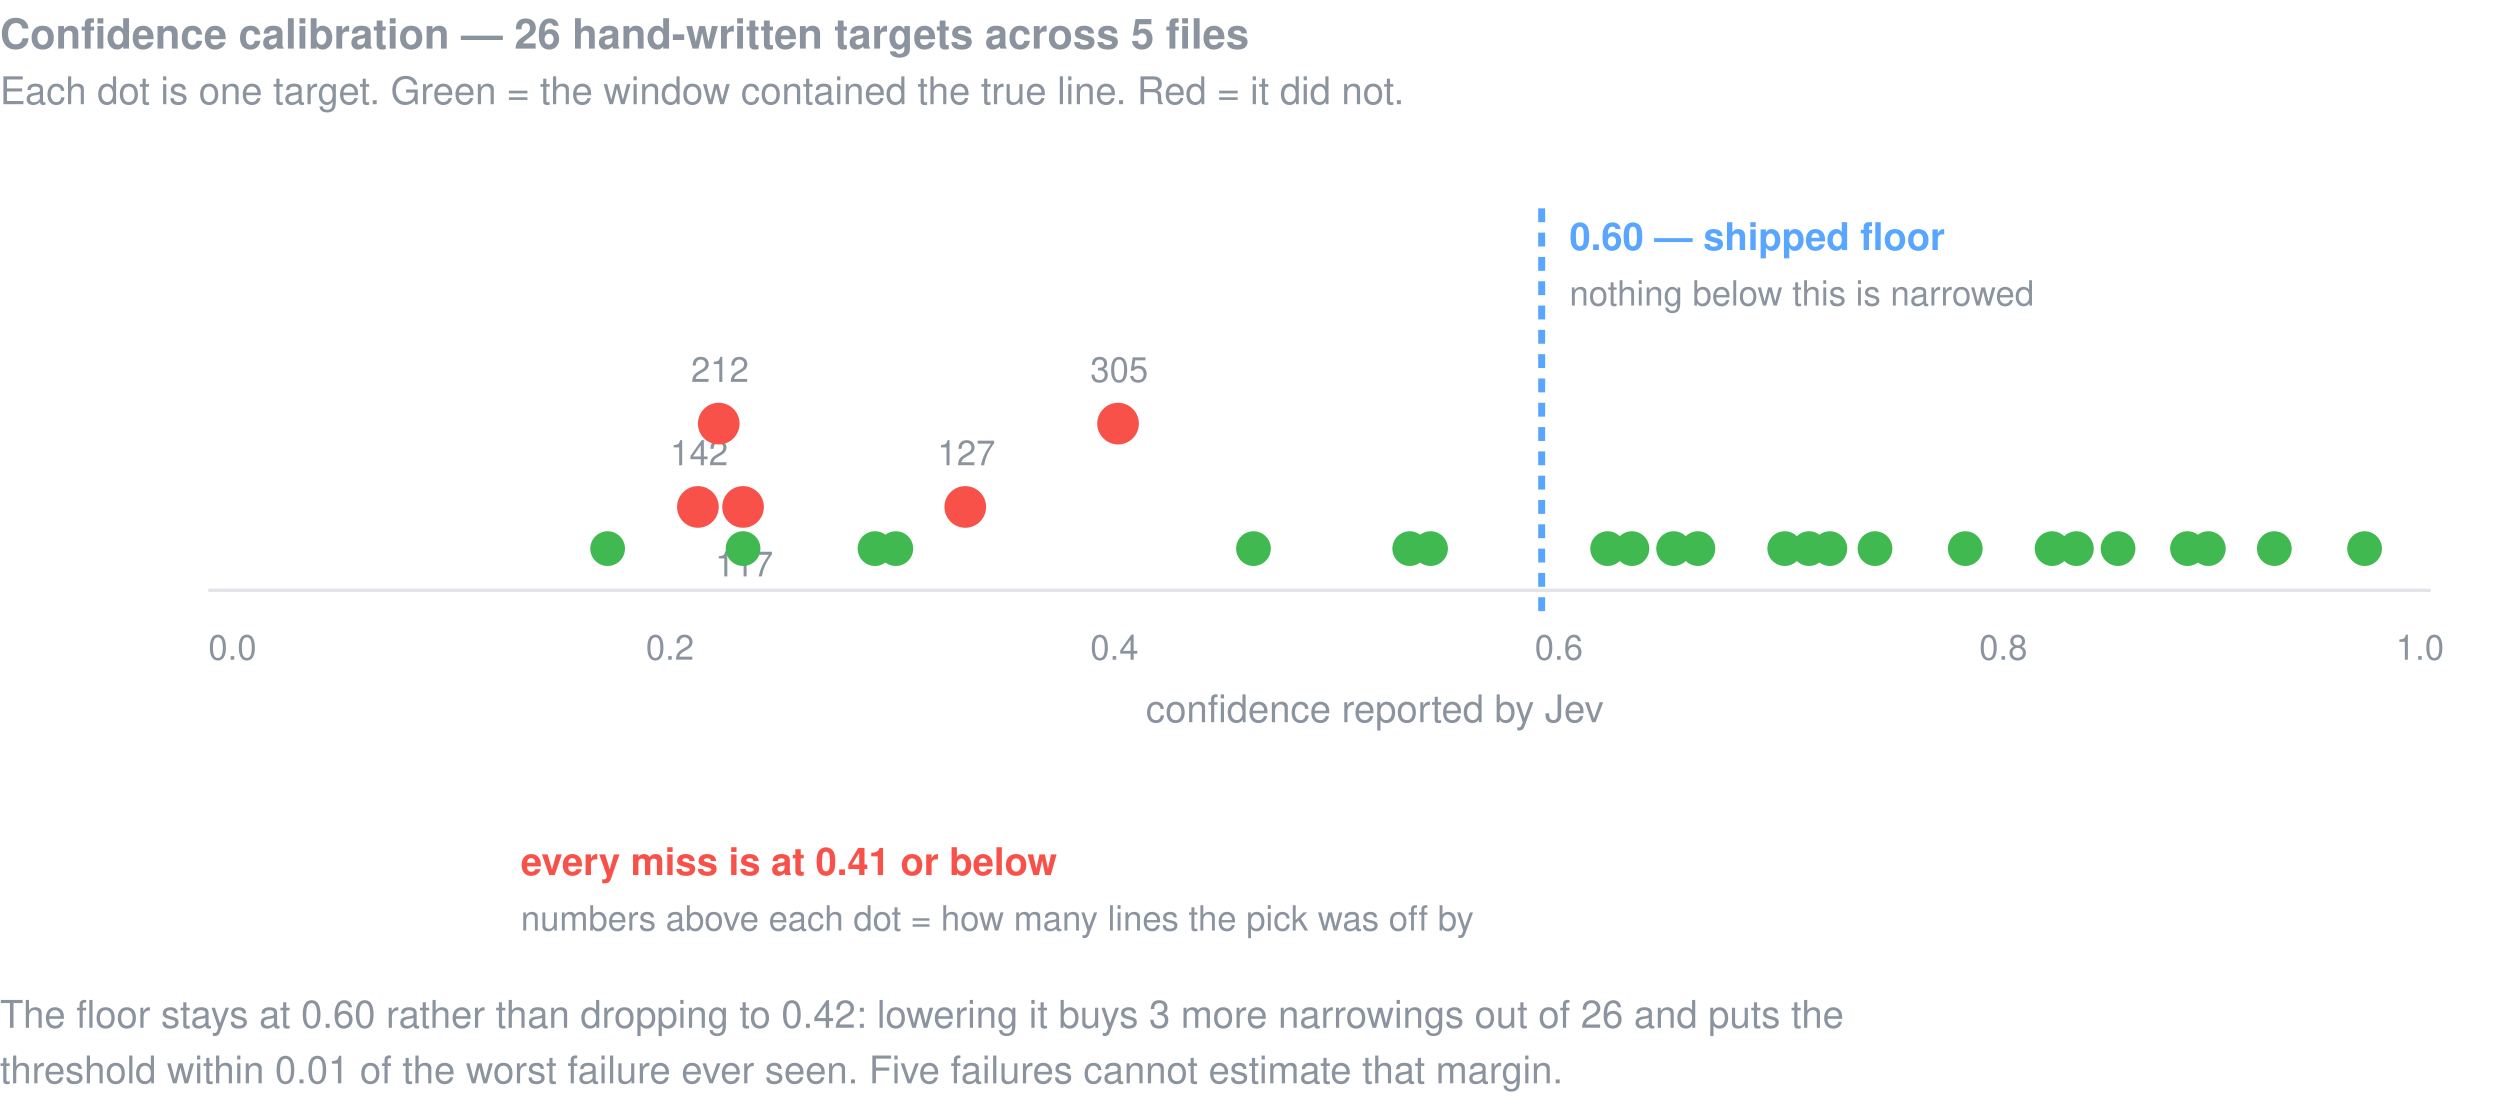
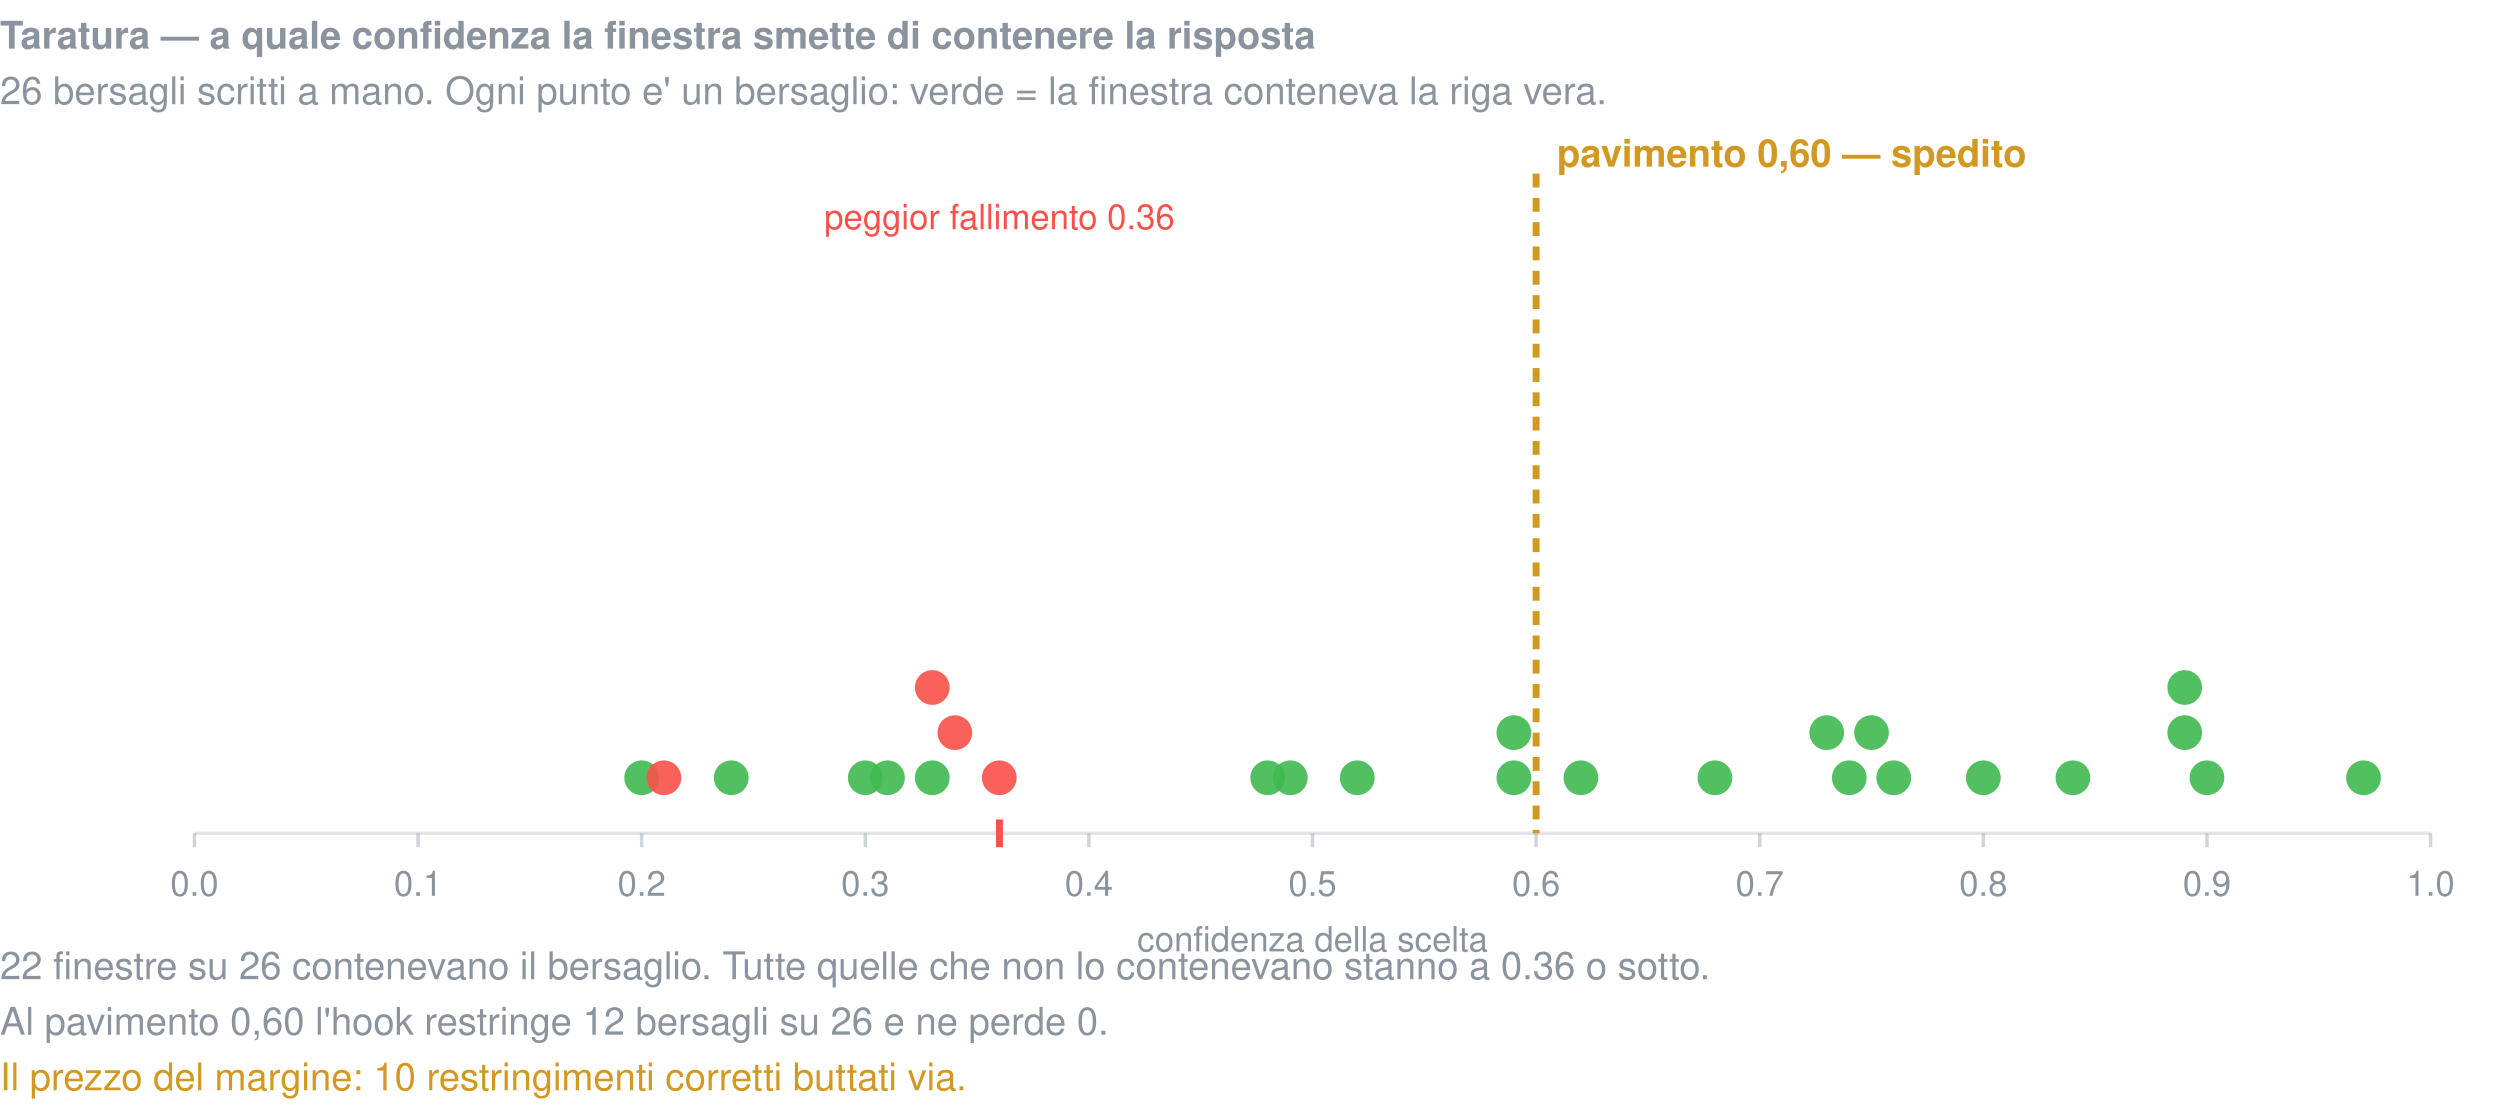
<svg xmlns="http://www.w3.org/2000/svg" viewBox="0 0 720 320" width="720" height="320" font-family="-apple-system,BlinkMacSystemFont,Segoe UI,Helvetica,Arial,sans-serif">
-   <text x="0" y="14" fill="#8b949e" font-size="12" font-weight="600">Confidence calibration — 26 hand-written targets across 5 files</text>
-   <text x="0" y="30" fill="#8b949e" font-size="11">Each dot is one target. Green = the window contained the true line. Red = it did not.</text>
-   <line x1="60" y1="170" x2="700" y2="170" stroke="#8b949e" stroke-width="1" opacity="0.25" />
-   <text x="60" y="190" fill="#8b949e" font-size="10">0.0</text>
-   <text x="186" y="190" fill="#8b949e" font-size="10">0.2</text>
-   <text x="314" y="190" fill="#8b949e" font-size="10">0.4</text>
-   <text x="442" y="190" fill="#8b949e" font-size="10">0.6</text>
-   <text x="570" y="190" fill="#8b949e" font-size="10">0.8</text>
-   <text x="690" y="190" fill="#8b949e" font-size="10">1.0</text>
-   <text x="330" y="208" fill="#8b949e" font-size="11">confidence reported by Jev</text>
-   <line x1="444" y1="60" x2="444" y2="176" stroke="#58a6ff" stroke-width="2" stroke-dasharray="4 3" />
-   <text x="452" y="72" fill="#58a6ff" font-size="11" font-weight="600">0.60 — shipped floor</text>
-   <text x="452" y="88" fill="#8b949e" font-size="10">nothing below this is narrowed</text>
-   <circle cx="201" cy="146" r="6" fill="#f85149" />
-   <text x="193" y="134" fill="#8b949e" font-size="10">142</text>
-   <circle cx="207" cy="122" r="6" fill="#f85149" />
-   <text x="199" y="110" fill="#8b949e" font-size="10">212</text>
-   <circle cx="214" cy="146" r="6" fill="#f85149" />
-   <text x="206" y="166" fill="#8b949e" font-size="10">117</text>
-   <circle cx="278" cy="146" r="6" fill="#f85149" />
-   <text x="270" y="134" fill="#8b949e" font-size="10">127</text>
-   <circle cx="322" cy="122" r="6" fill="#f85149" />
-   <text x="314" y="110" fill="#8b949e" font-size="10">305</text>
-   <text x="150" y="252" font-size="11" fill="#f85149" font-weight="600">every miss is at 0.41 or below</text>
-   <text x="150" y="268" fill="#8b949e" font-size="10">numbers above each dot = how many lines the pick was off by</text>
-   <circle cx="175" cy="158" r="5" fill="#3fb950" />
-   <circle cx="214" cy="158" r="5" fill="#3fb950" />
-   <circle cx="252" cy="158" r="5" fill="#3fb950" />
-   <circle cx="258" cy="158" r="5" fill="#3fb950" />
-   <circle cx="361" cy="158" r="5" fill="#3fb950" />
-   <circle cx="406" cy="158" r="5" fill="#3fb950" />
-   <circle cx="412" cy="158" r="5" fill="#3fb950" />
-   <circle cx="463" cy="158" r="5" fill="#3fb950" />
-   <circle cx="470" cy="158" r="5" fill="#3fb950" />
-   <circle cx="482" cy="158" r="5" fill="#3fb950" />
-   <circle cx="489" cy="158" r="5" fill="#3fb950" />
-   <circle cx="514" cy="158" r="5" fill="#3fb950" />
-   <circle cx="521" cy="158" r="5" fill="#3fb950" />
-   <circle cx="527" cy="158" r="5" fill="#3fb950" />
-   <circle cx="540" cy="158" r="5" fill="#3fb950" />
-   <circle cx="566" cy="158" r="5" fill="#3fb950" />
-   <circle cx="591" cy="158" r="5" fill="#3fb950" />
-   <circle cx="598" cy="158" r="5" fill="#3fb950" />
-   <circle cx="610" cy="158" r="5" fill="#3fb950" />
-   <circle cx="630" cy="158" r="5" fill="#3fb950" />
-   <circle cx="636" cy="158" r="5" fill="#3fb950" />
-   <circle cx="655" cy="158" r="5" fill="#3fb950" />
-   <circle cx="681" cy="158" r="5" fill="#3fb950" />
-   <text x="0" y="296" fill="#8b949e" font-size="11">The floor stays at 0.60 rather than dropping to 0.42: lowering it buys 3 more narrowings out of 26 and puts the</text>
-   <text x="0" y="312" fill="#8b949e" font-size="11">threshold within 0.01 of the worst failure ever seen. Five failures cannot estimate that margin.</text>
+   <text x="0" y="14" fill="#8b949e" font-size="11" font-weight="600">Taratura — a quale confidenza la finestra smette di contenere la risposta</text>
+   <text x="0" y="30" fill="#8b949e" font-size="11">26 bersagli scritti a mano. Ogni punto e' un bersaglio: verde = la finestra conteneva la riga vera.</text>
+   <line x1="56" y1="240" x2="700" y2="240" stroke="#8b949e" stroke-width="1" opacity="0.25" />
+   <line x1="56" y1="240" x2="56" y2="244" stroke="#8b949e" stroke-width="1" opacity="0.4" />
+   <text x="56" y="258" fill="#8b949e" font-size="10" text-anchor="middle">0.0</text>
+   <line x1="120.4" y1="240" x2="120.4" y2="244" stroke="#8b949e" stroke-width="1" opacity="0.4" />
+   <text x="120.4" y="258" fill="#8b949e" font-size="10" text-anchor="middle">0.1</text>
+   <line x1="184.8" y1="240" x2="184.8" y2="244" stroke="#8b949e" stroke-width="1" opacity="0.4" />
+   <text x="184.8" y="258" fill="#8b949e" font-size="10" text-anchor="middle">0.2</text>
+   <line x1="249.2" y1="240" x2="249.2" y2="244" stroke="#8b949e" stroke-width="1" opacity="0.4" />
+   <text x="249.2" y="258" fill="#8b949e" font-size="10" text-anchor="middle">0.3</text>
+   <line x1="313.6" y1="240" x2="313.6" y2="244" stroke="#8b949e" stroke-width="1" opacity="0.4" />
+   <text x="313.6" y="258" fill="#8b949e" font-size="10" text-anchor="middle">0.4</text>
+   <line x1="378" y1="240" x2="378" y2="244" stroke="#8b949e" stroke-width="1" opacity="0.4" />
+   <text x="378" y="258" fill="#8b949e" font-size="10" text-anchor="middle">0.5</text>
+   <line x1="442.4" y1="240" x2="442.4" y2="244" stroke="#8b949e" stroke-width="1" opacity="0.4" />
+   <text x="442.4" y="258" fill="#8b949e" font-size="10" text-anchor="middle">0.6</text>
+   <line x1="506.8" y1="240" x2="506.8" y2="244" stroke="#8b949e" stroke-width="1" opacity="0.4" />
+   <text x="506.8" y="258" fill="#8b949e" font-size="10" text-anchor="middle">0.7</text>
+   <line x1="571.2" y1="240" x2="571.2" y2="244" stroke="#8b949e" stroke-width="1" opacity="0.4" />
+   <text x="571.2" y="258" fill="#8b949e" font-size="10" text-anchor="middle">0.8</text>
+   <line x1="635.6" y1="240" x2="635.6" y2="244" stroke="#8b949e" stroke-width="1" opacity="0.4" />
+   <text x="635.6" y="258" fill="#8b949e" font-size="10" text-anchor="middle">0.9</text>
+   <line x1="700" y1="240" x2="700" y2="244" stroke="#8b949e" stroke-width="1" opacity="0.4" />
+   <text x="700" y="258" fill="#8b949e" font-size="10" text-anchor="middle">1.0</text>
+   <text x="378" y="274" fill="#8b949e" font-size="10" text-anchor="middle">confidenza della scelta</text>
+   <circle cx="390.9" cy="224" r="5" fill="#3fb950" opacity="0.9" />
+   <circle cx="268.5" cy="224" r="5" fill="#3fb950" opacity="0.9" />
+   <circle cx="249.2" cy="224" r="5" fill="#3fb950" opacity="0.9" />
+   <circle cx="371.6" cy="224" r="5" fill="#3fb950" opacity="0.9" />
+   <circle cx="545.4" cy="224" r="5" fill="#3fb950" opacity="0.9" />
+   <circle cx="255.6" cy="224" r="5" fill="#3fb950" opacity="0.9" />
+   <circle cx="436.0" cy="224" r="5" fill="#3fb950" opacity="0.9" />
+   <circle cx="455.3" cy="224" r="5" fill="#3fb950" opacity="0.9" />
+   <circle cx="571.2" cy="224" r="5" fill="#3fb950" opacity="0.9" />
+   <circle cx="184.8" cy="224" r="5" fill="#3fb950" opacity="0.9" />
+   <circle cx="436.0" cy="211" r="5" fill="#3fb950" opacity="0.9" />
+   <circle cx="493.9" cy="224" r="5" fill="#3fb950" opacity="0.9" />
+   <circle cx="635.6" cy="224" r="5" fill="#3fb950" opacity="0.9" />
+   <circle cx="629.2" cy="211" r="5" fill="#3fb950" opacity="0.9" />
+   <circle cx="532.6" cy="224" r="5" fill="#3fb950" opacity="0.9" />
+   <circle cx="597.0" cy="224" r="5" fill="#3fb950" opacity="0.9" />
+   <circle cx="287.8" cy="224" r="5" fill="#f85149" opacity="0.9" />
+   <circle cx="210.6" cy="224" r="5" fill="#3fb950" opacity="0.9" />
+   <circle cx="629.2" cy="198" r="5" fill="#3fb950" opacity="0.9" />
+   <circle cx="275.0" cy="211" r="5" fill="#f85149" opacity="0.9" />
+   <circle cx="526.1" cy="211" r="5" fill="#3fb950" opacity="0.9" />
+   <circle cx="365.1" cy="224" r="5" fill="#3fb950" opacity="0.9" />
+   <circle cx="680.7" cy="224" r="5" fill="#3fb950" opacity="0.9" />
+   <circle cx="268.5" cy="198" r="5" fill="#f85149" opacity="0.9" />
+   <circle cx="539.0" cy="211" r="5" fill="#3fb950" opacity="0.9" />
+   <circle cx="191.2" cy="224" r="5" fill="#f85149" opacity="0.9" />
+   <line x1="442.4" y1="50" x2="442.4" y2="240" stroke="#d29922" stroke-width="2" stroke-dasharray="4 3" />
+   <text x="448.4" y="48" fill="#d29922" font-size="11" font-weight="600">pavimento 0,60 — spedito</text>
+   <line x1="287.84" y1="236" x2="287.84" y2="244" stroke="#f85149" stroke-width="2" />
+   <text x="287.84" y="66" fill="#f85149" font-size="10" text-anchor="middle">peggior fallimento 0.36</text>
+   <text x="0" y="282" fill="#8b949e" font-size="11">22 finestre su 26 contenevano il bersaglio.  Tutte quelle che non lo contenevano stanno a 0.36 o sotto.</text>
+   <text x="0" y="298" fill="#8b949e" font-size="11">Al pavimento 0,60 l'hook restringe 12 bersagli su 26 e ne perde 0.</text>
+   <text x="0" y="314" fill="#d29922" font-size="11">Il prezzo del margine: 10 restringimenti corretti buttati via.</text>
</svg>
